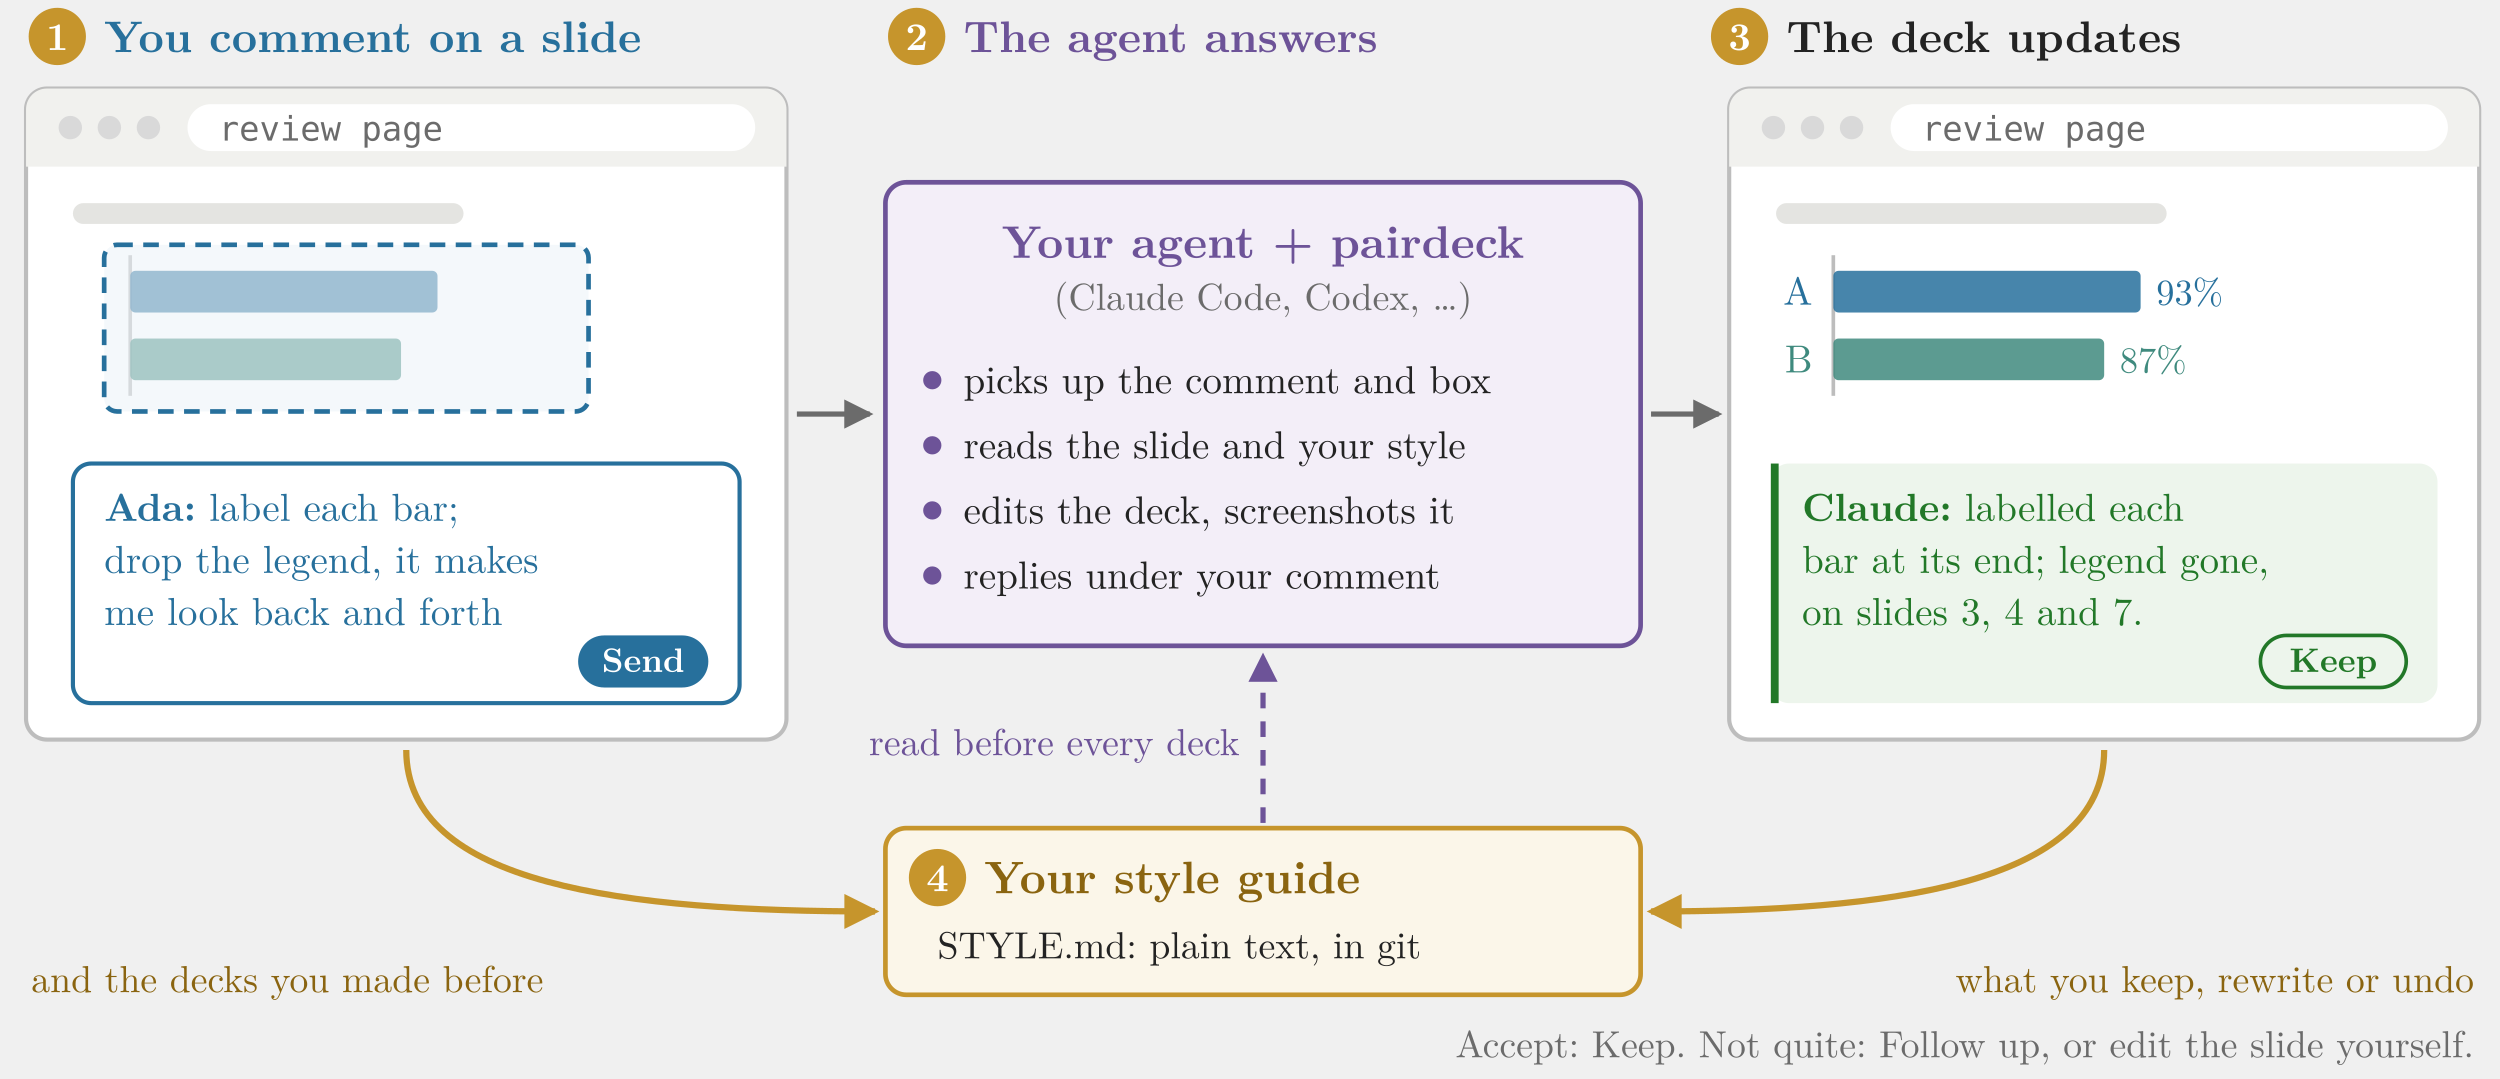
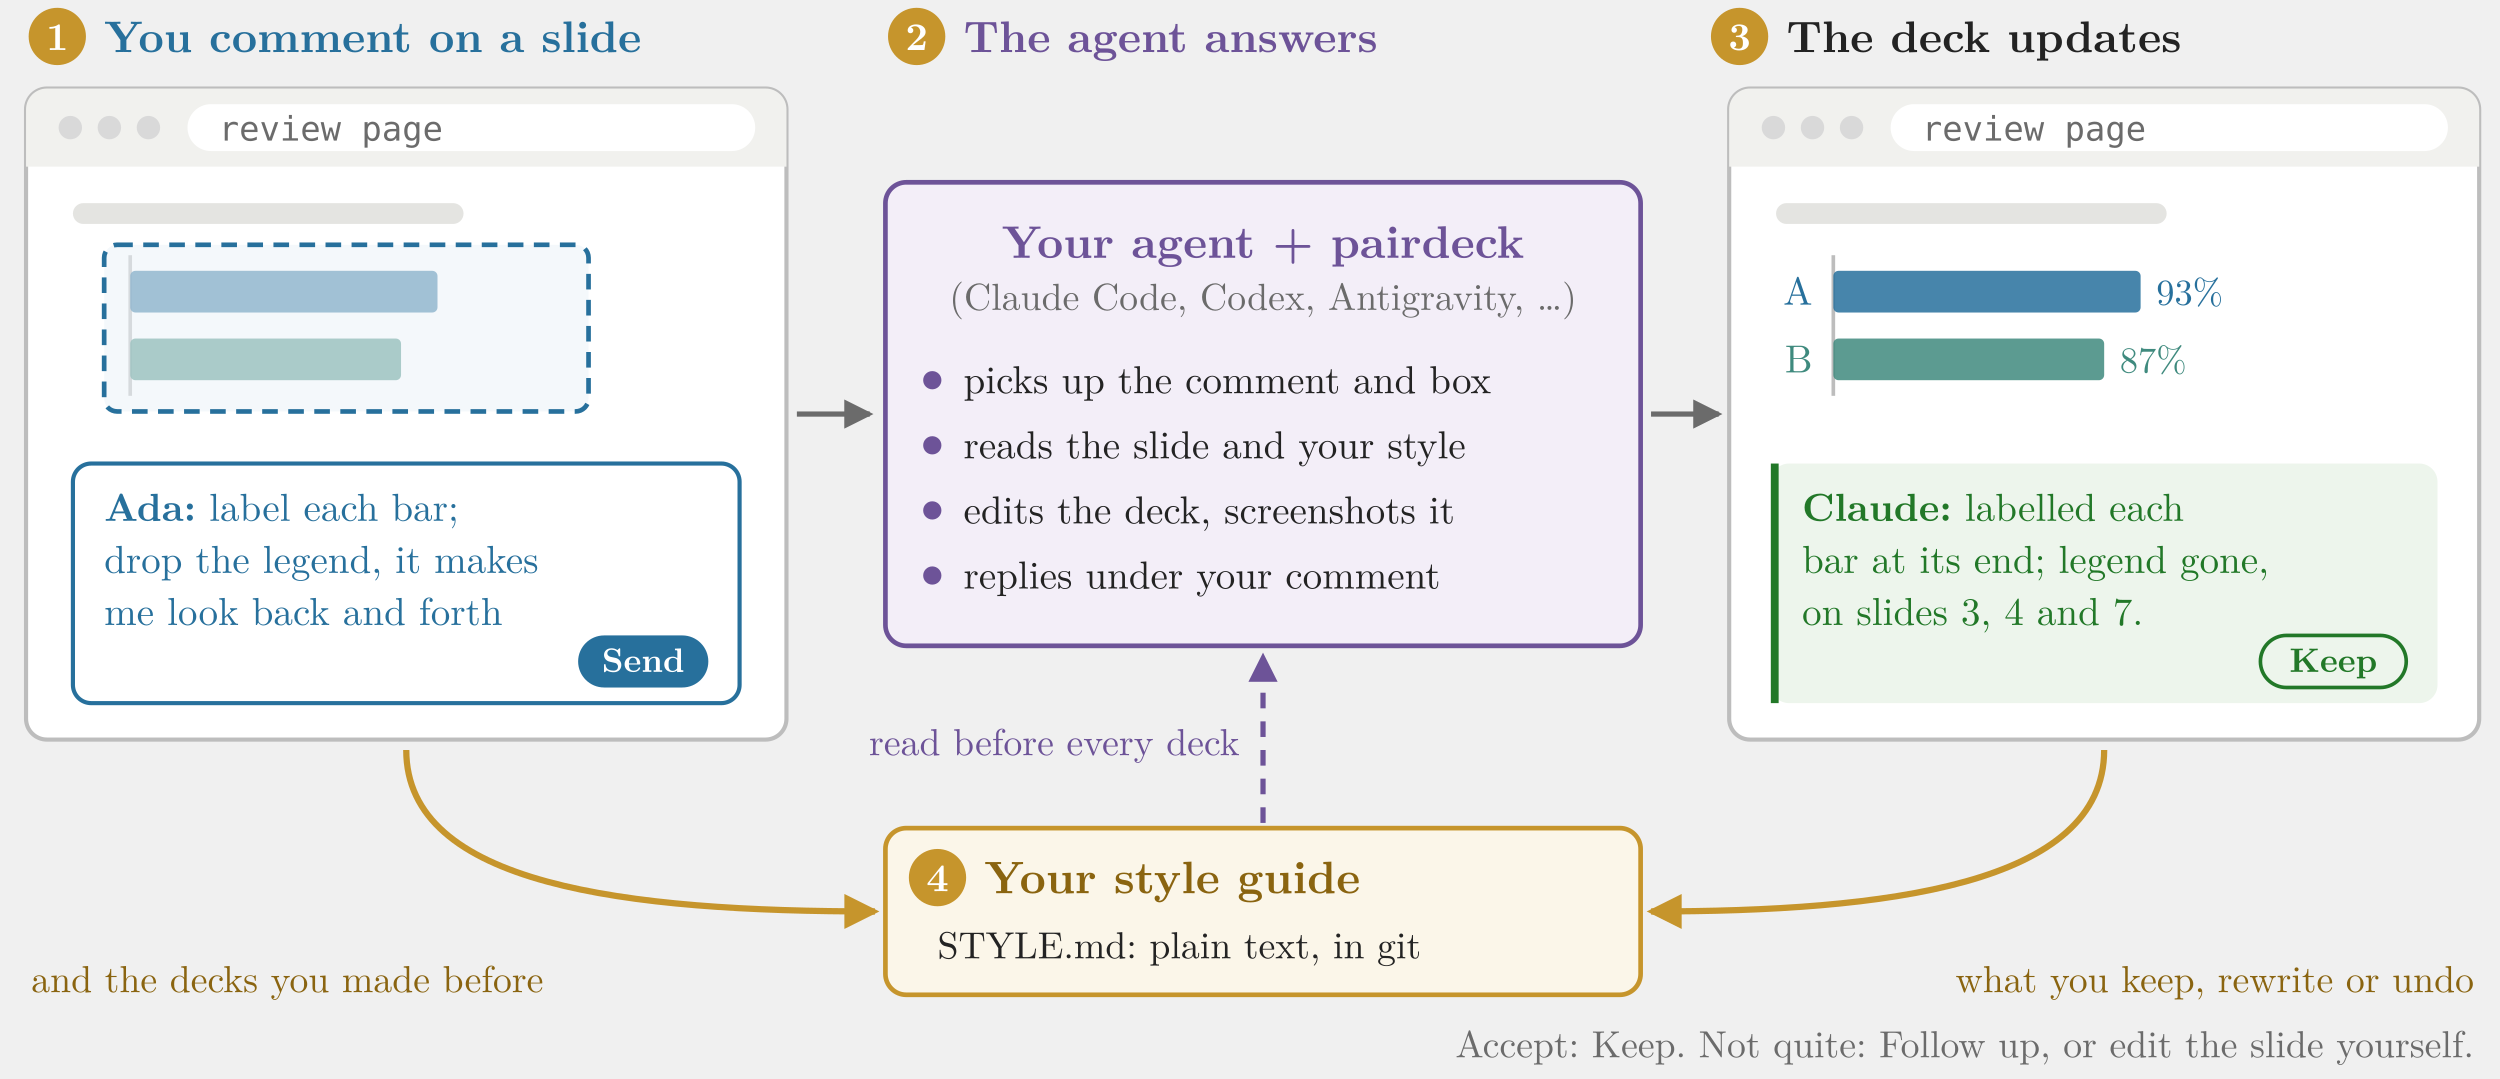
<svg xmlns="http://www.w3.org/2000/svg" viewBox="0 0 960 414" width="960" height="414" role="img" aria-label="The PairDeck loop: you drag a box on a slide and comment, the agent edits the deck and replies under your comment, and what you keep, rewrite or undo teaches your style guide">
  <style>text{font-family:'CMU Serif','Latin Modern Roman',Georgia,'Times New Roman',serif;fill:#232323} .m{font-family:Menlo,'SF Mono',Consolas,'DejaVu Sans Mono',monospace} .b{font-weight:700} .i{font-style:italic}</style>
  <defs>
    <marker id="a" viewBox="0 0 10 10" refX="8" refY="5" markerWidth="7" markerHeight="7" orient="auto-start-reverse">
      <path d="M1,1 L9,5 L1,9 Z" fill="#6B6B6B" />
    </marker>
    <marker id="ag" viewBox="0 0 10 10" refX="8" refY="5" markerWidth="7" markerHeight="7" orient="auto-start-reverse">
      <path d="M1,1 L9,5 L1,9 Z" fill="#C6952C" />
    </marker>
    <marker id="ap" viewBox="0 0 10 10" refX="8" refY="5" markerWidth="7" markerHeight="7" orient="auto-start-reverse">
      <path d="M1,1 L9,5 L1,9 Z" fill="#6D5398" />
    </marker>
    <marker id="ay" viewBox="0 0 10 10" refX="8" refY="5" markerWidth="7" markerHeight="7" orient="auto-start-reverse">
      <path d="M1,1 L9,5 L1,9 Z" fill="#27709C" />
    </marker>
    <marker id="an" viewBox="0 0 10 10" refX="8" refY="5" markerWidth="7" markerHeight="7" orient="auto-start-reverse">
      <path d="M1,1 L9,5 L1,9 Z" fill="#227828" />
    </marker>
  </defs>
  <circle cx="22" cy="14" r="11" fill="#C6952C" />
  <text x="22" y="19.2" font-size="15" class="b" text-anchor="middle" fill="#FFFFFF" style="fill:#FFFFFF">1</text>
  <text x="40" y="20" font-size="17" class="b" style="fill:#27709C">You comment on a slide</text>
  <circle cx="352" cy="14" r="11" fill="#C6952C" />
  <text x="352" y="19.2" font-size="15" class="b" text-anchor="middle" fill="#FFFFFF" style="fill:#FFFFFF">2</text>
  <text x="370" y="20" font-size="17" class="b" style="fill:#6D5398">The agent answers</text>
  <circle cx="668" cy="14" r="11" fill="#C6952C" />
  <text x="668" y="19.2" font-size="15" class="b" text-anchor="middle" fill="#FFFFFF" style="fill:#FFFFFF">3</text>
  <text x="686" y="20" font-size="17" class="b">The deck updates</text>
  <rect x="10" y="34" width="292" height="250" rx="8" fill="#FFFFFF" stroke="#BDBDBD" stroke-width="1.6" />
  <path d="M10,42 a8,8 0 0 1 8,-8 h276 a8,8 0 0 1 8,8 v22 h-292 Z" fill="#F1F1EE" />
  <circle cx="27" cy="49" r="4.5" fill="#D9D9D9" />
  <circle cx="42" cy="49" r="4.5" fill="#D9D9D9" />
  <circle cx="57" cy="49" r="4.5" fill="#D9D9D9" />
  <rect x="72" y="40" width="218" height="18" rx="9" fill="#FFFFFF" />
  <text x="84" y="54" font-size="13" class="m" style="fill:#6B6B6B">review page</text>
  <rect x="28" y="78" width="150" height="8" rx="4" fill="#E4E4E1" />
  <path d="M50,98 V152" stroke="#BDBDBD" stroke-width="1.4" />
  <rect x="50" y="104" width="118" height="16" rx="2" fill="#27709C" opacity=".85" />
  <rect x="50" y="130" width="104" height="16" rx="2" fill="#3F8A7E" opacity=".85" />
  <rect x="40" y="94" width="186" height="64" rx="5" fill="#EAF2F8" fill-opacity=".55" stroke="#27709C" stroke-width="1.8" stroke-dasharray="6 4" />
  <rect x="28" y="178" width="256" height="92" rx="7" fill="#FFFFFF" stroke="#27709C" stroke-width="1.6" />
  <text x="40" y="200" font-size="15" style="fill:#27709C">
    <tspan class="b">Ada:</tspan> label each bar;</text>
  <text x="40" y="220" font-size="15" style="fill:#27709C">drop the legend, it makes</text>
  <text x="40" y="240" font-size="15" style="fill:#27709C">me look back and forth</text>
  <rect x="222" y="244" width="50" height="20" rx="10" fill="#27709C" />
  <text x="247" y="258" font-size="13" class="b" text-anchor="middle" style="fill:#FFFFFF">Send</text>
  <path d="M306,159 L334,159" stroke="#6B6B6B" stroke-width="2" fill="none" marker-end="url(#a)" />
  <rect x="340" y="70" width="290" height="178" rx="8" fill="#F3EEF8" stroke="#6D5398" stroke-width="1.8" />
  <text x="485" y="99" font-size="17.5" class="b" text-anchor="middle" style="fill:#6D5398">Your agent + pairdeck</text>
-   <text x="485" y="119" font-size="14.5" text-anchor="middle" style="fill:#6B6B6B">(Claude Code, Codex, …)</text>
+   <text x="485" y="119" font-size="14.5" text-anchor="middle" style="fill:#6B6B6B">(Claude Code, Codex, Antigravity, …)</text>
  <circle cx="358" cy="146" r="3.5" fill="#6D5398" />
  <text x="370" y="151" font-size="15">picks up the comment and box</text>
  <circle cx="358" cy="171" r="3.5" fill="#6D5398" />
  <text x="370" y="176" font-size="15">reads the slide and your style</text>
  <circle cx="358" cy="196" r="3.5" fill="#6D5398" />
  <text x="370" y="201" font-size="15">edits the deck, screenshots it</text>
  <circle cx="358" cy="221" r="3.5" fill="#6D5398" />
  <text x="370" y="226" font-size="15">replies under your comment</text>
  <path d="M634,159 L660,159" stroke="#6B6B6B" stroke-width="2" fill="none" marker-end="url(#a)" />
  <rect x="664" y="34" width="288" height="250" rx="8" fill="#FFFFFF" stroke="#BDBDBD" stroke-width="1.6" />
  <path d="M664,42 a8,8 0 0 1 8,-8 h272 a8,8 0 0 1 8,8 v22 h-288 Z" fill="#F1F1EE" />
  <circle cx="681" cy="49" r="4.5" fill="#D9D9D9" />
  <circle cx="696" cy="49" r="4.5" fill="#D9D9D9" />
  <circle cx="711" cy="49" r="4.5" fill="#D9D9D9" />
  <rect x="726" y="40" width="214" height="18" rx="9" fill="#FFFFFF" />
  <text x="738" y="54" font-size="13" class="m" style="fill:#6B6B6B">review page</text>
  <rect x="682" y="78" width="150" height="8" rx="4" fill="#E4E4E1" />
  <text x="696" y="117" font-size="15" text-anchor="end" style="fill:#27709C">A</text>
  <text x="696" y="143" font-size="15" text-anchor="end" style="fill:#3F8A7E">B</text>
  <path d="M704,98 V152" stroke="#BDBDBD" stroke-width="1.4" />
  <rect x="704" y="104" width="118" height="16" rx="2" fill="#27709C" opacity=".85" />
  <rect x="704" y="130" width="104" height="16" rx="2" fill="#3F8A7E" opacity=".85" />
  <text x="828" y="117" font-size="14" style="fill:#27709C">93%</text>
  <text x="814" y="143" font-size="14" style="fill:#3F8A7E">87%</text>
  <rect x="680" y="178" width="256" height="92" rx="7" fill="#EDF5EC" />
  <rect x="680" y="178" width="3" height="92" fill="#227828" />
  <text x="692" y="200" font-size="15" style="fill:#227828">
    <tspan class="b">Claude:</tspan> labelled each</text>
  <text x="692" y="220" font-size="15" style="fill:#227828">bar at its end; legend gone,</text>
  <text x="692" y="240" font-size="15" style="fill:#227828">on slides 3, 4 and 7.</text>
  <rect x="868" y="244" width="56" height="20" rx="10" fill="none" stroke="#227828" stroke-width="1.4" />
  <text x="896" y="258" font-size="13" class="b" text-anchor="middle" style="fill:#227828">Keep</text>
  <rect x="340" y="318" width="290" height="64" rx="8" fill="#FBF6E9" stroke="#C6952C" stroke-width="1.8" />
  <circle cx="360" cy="337" r="11" fill="#C6952C" />
  <text x="360" y="342.2" font-size="15" class="b" text-anchor="middle" fill="#FFFFFF" style="fill:#FFFFFF">4</text>
  <text x="378" y="343" font-size="17.5" class="b" style="fill:#8A6410">Your style guide</text>
  <text x="360" y="368" font-size="14.5">STYLE.md: plain text, in git</text>
  <path d="M808,288 C808,340 724,350 634,350" stroke="#C6952C" stroke-width="2.4" fill="none" marker-end="url(#ag)" />
  <path d="M156,288 C156,340 240,350 336,350" stroke="#C6952C" stroke-width="2.4" fill="none" marker-end="url(#ag)" />
  <path d="M485,316 L485,252" stroke="#6D5398" stroke-width="2" stroke-dasharray="6 5" fill="none" marker-end="url(#ap)" />
  <text x="476" y="290" font-size="14.5" text-anchor="end" style="fill:#6D5398">read before every deck</text>
  <text x="950" y="381" font-size="14.5" text-anchor="end" style="fill:#8A6410">what you keep, rewrite or undo</text>
  <text x="12" y="381" font-size="14.5" style="fill:#8A6410">and the decks you made before</text>
  <text x="950" y="406" font-size="14.5" text-anchor="end" style="fill:#6B6B6B">Accept: Keep. Not quite: Follow up, or edit the slide yourself.</text>
</svg>
